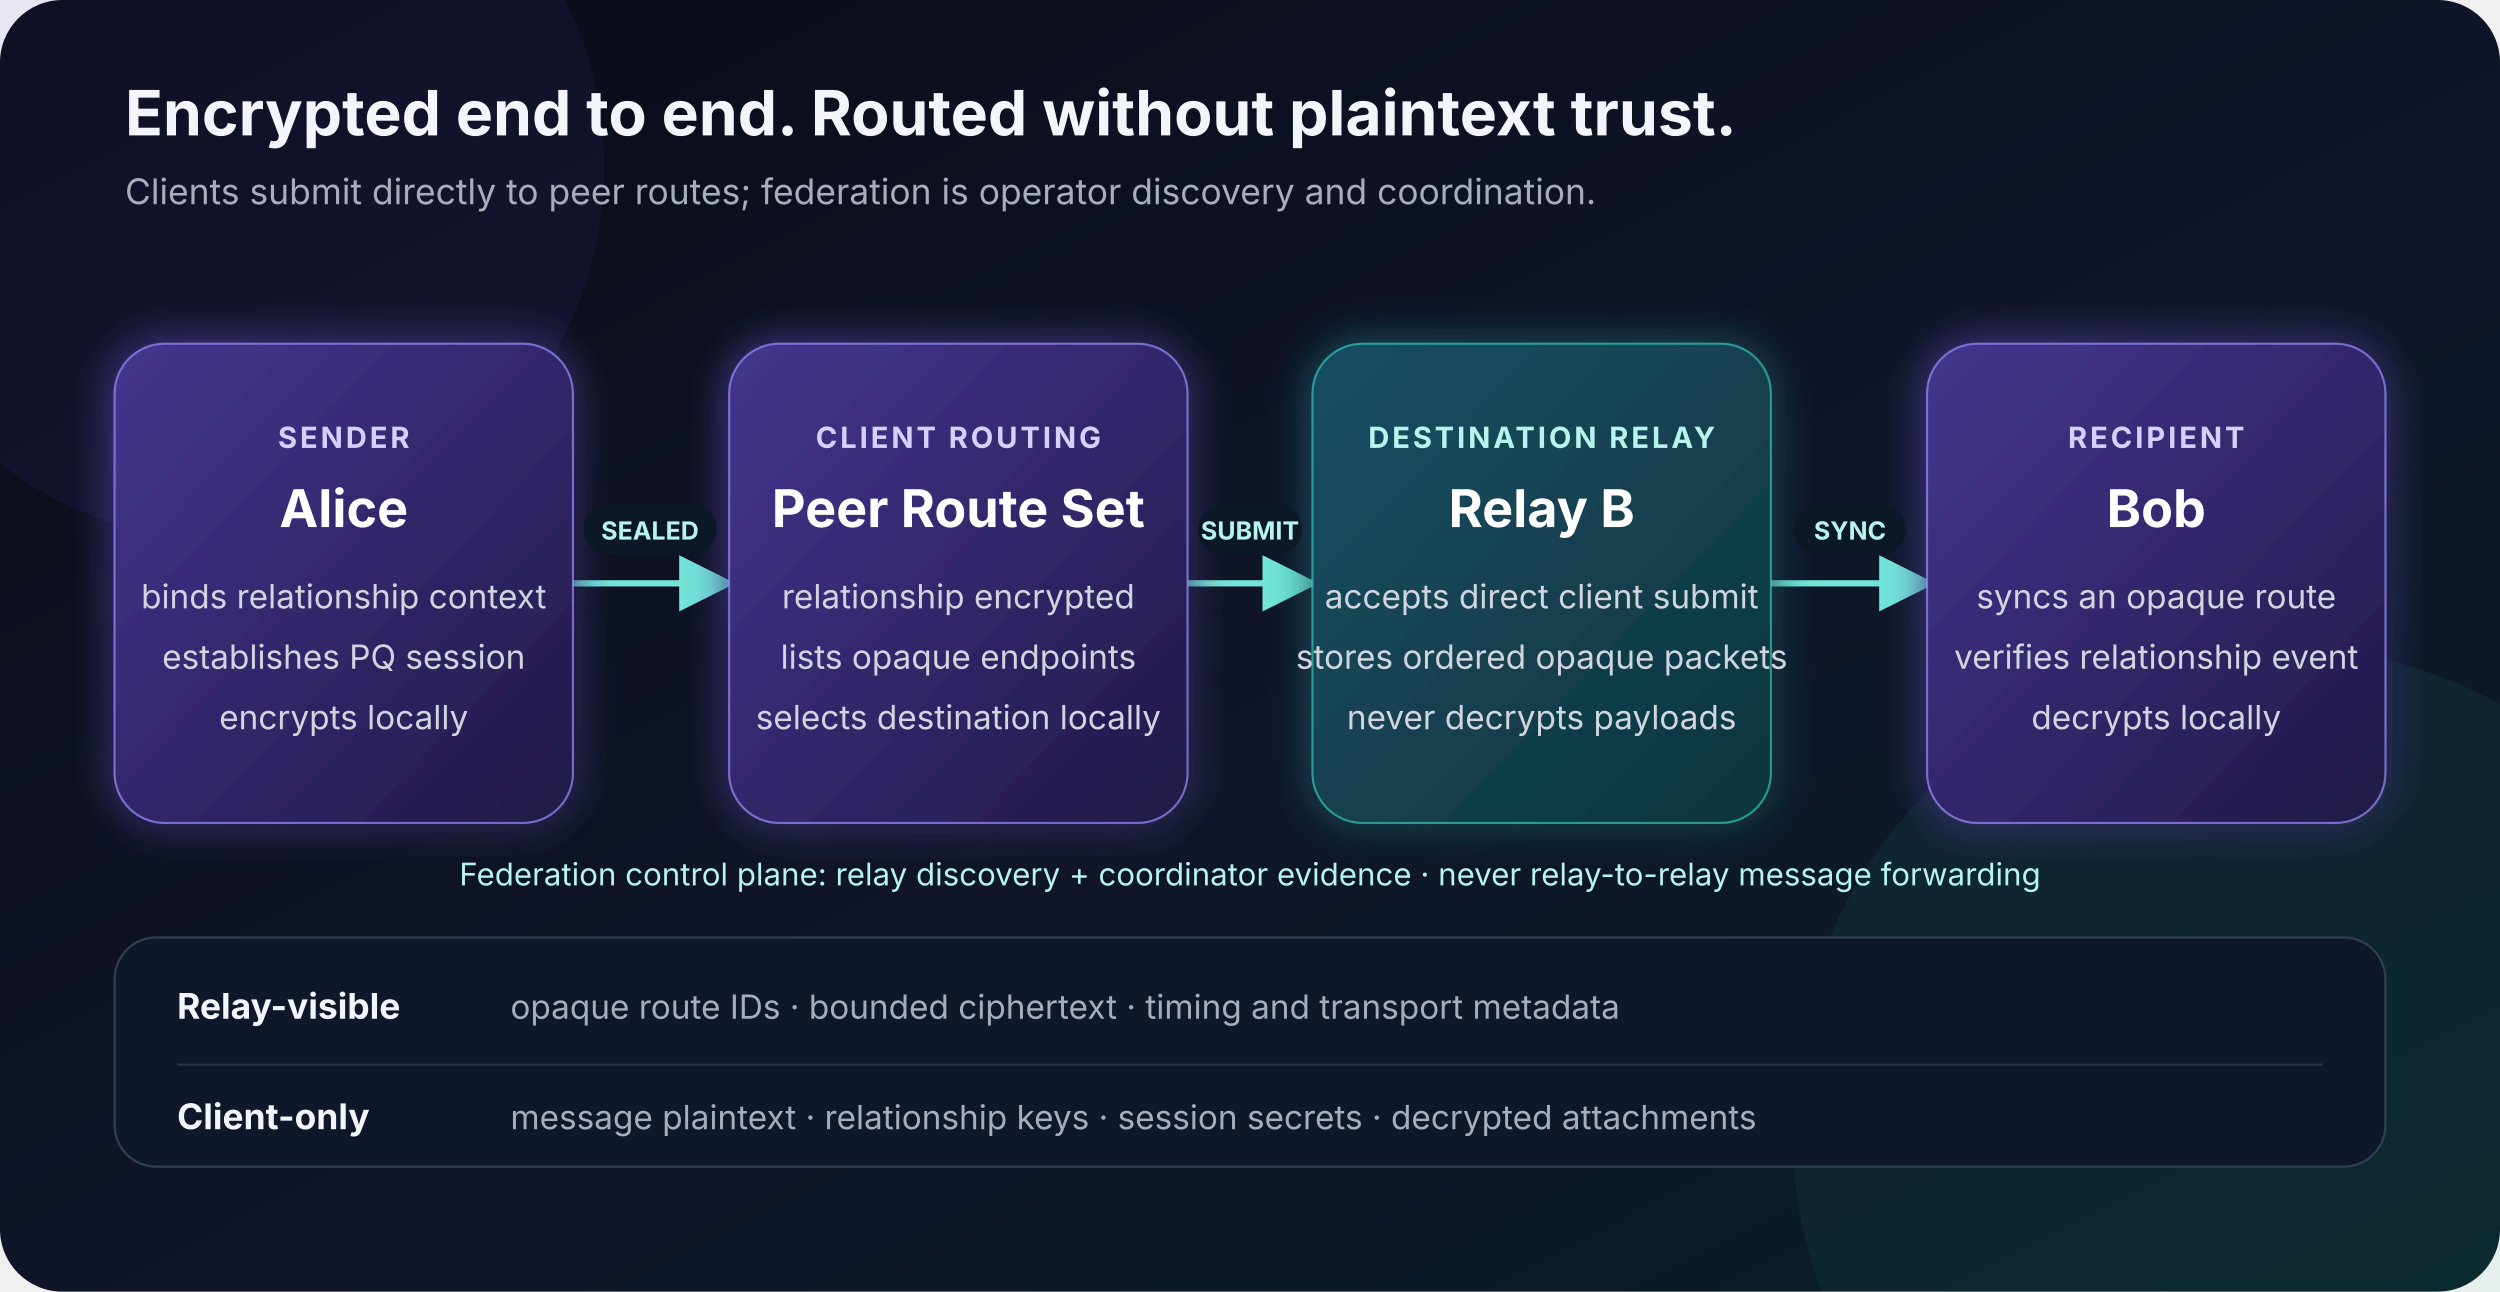
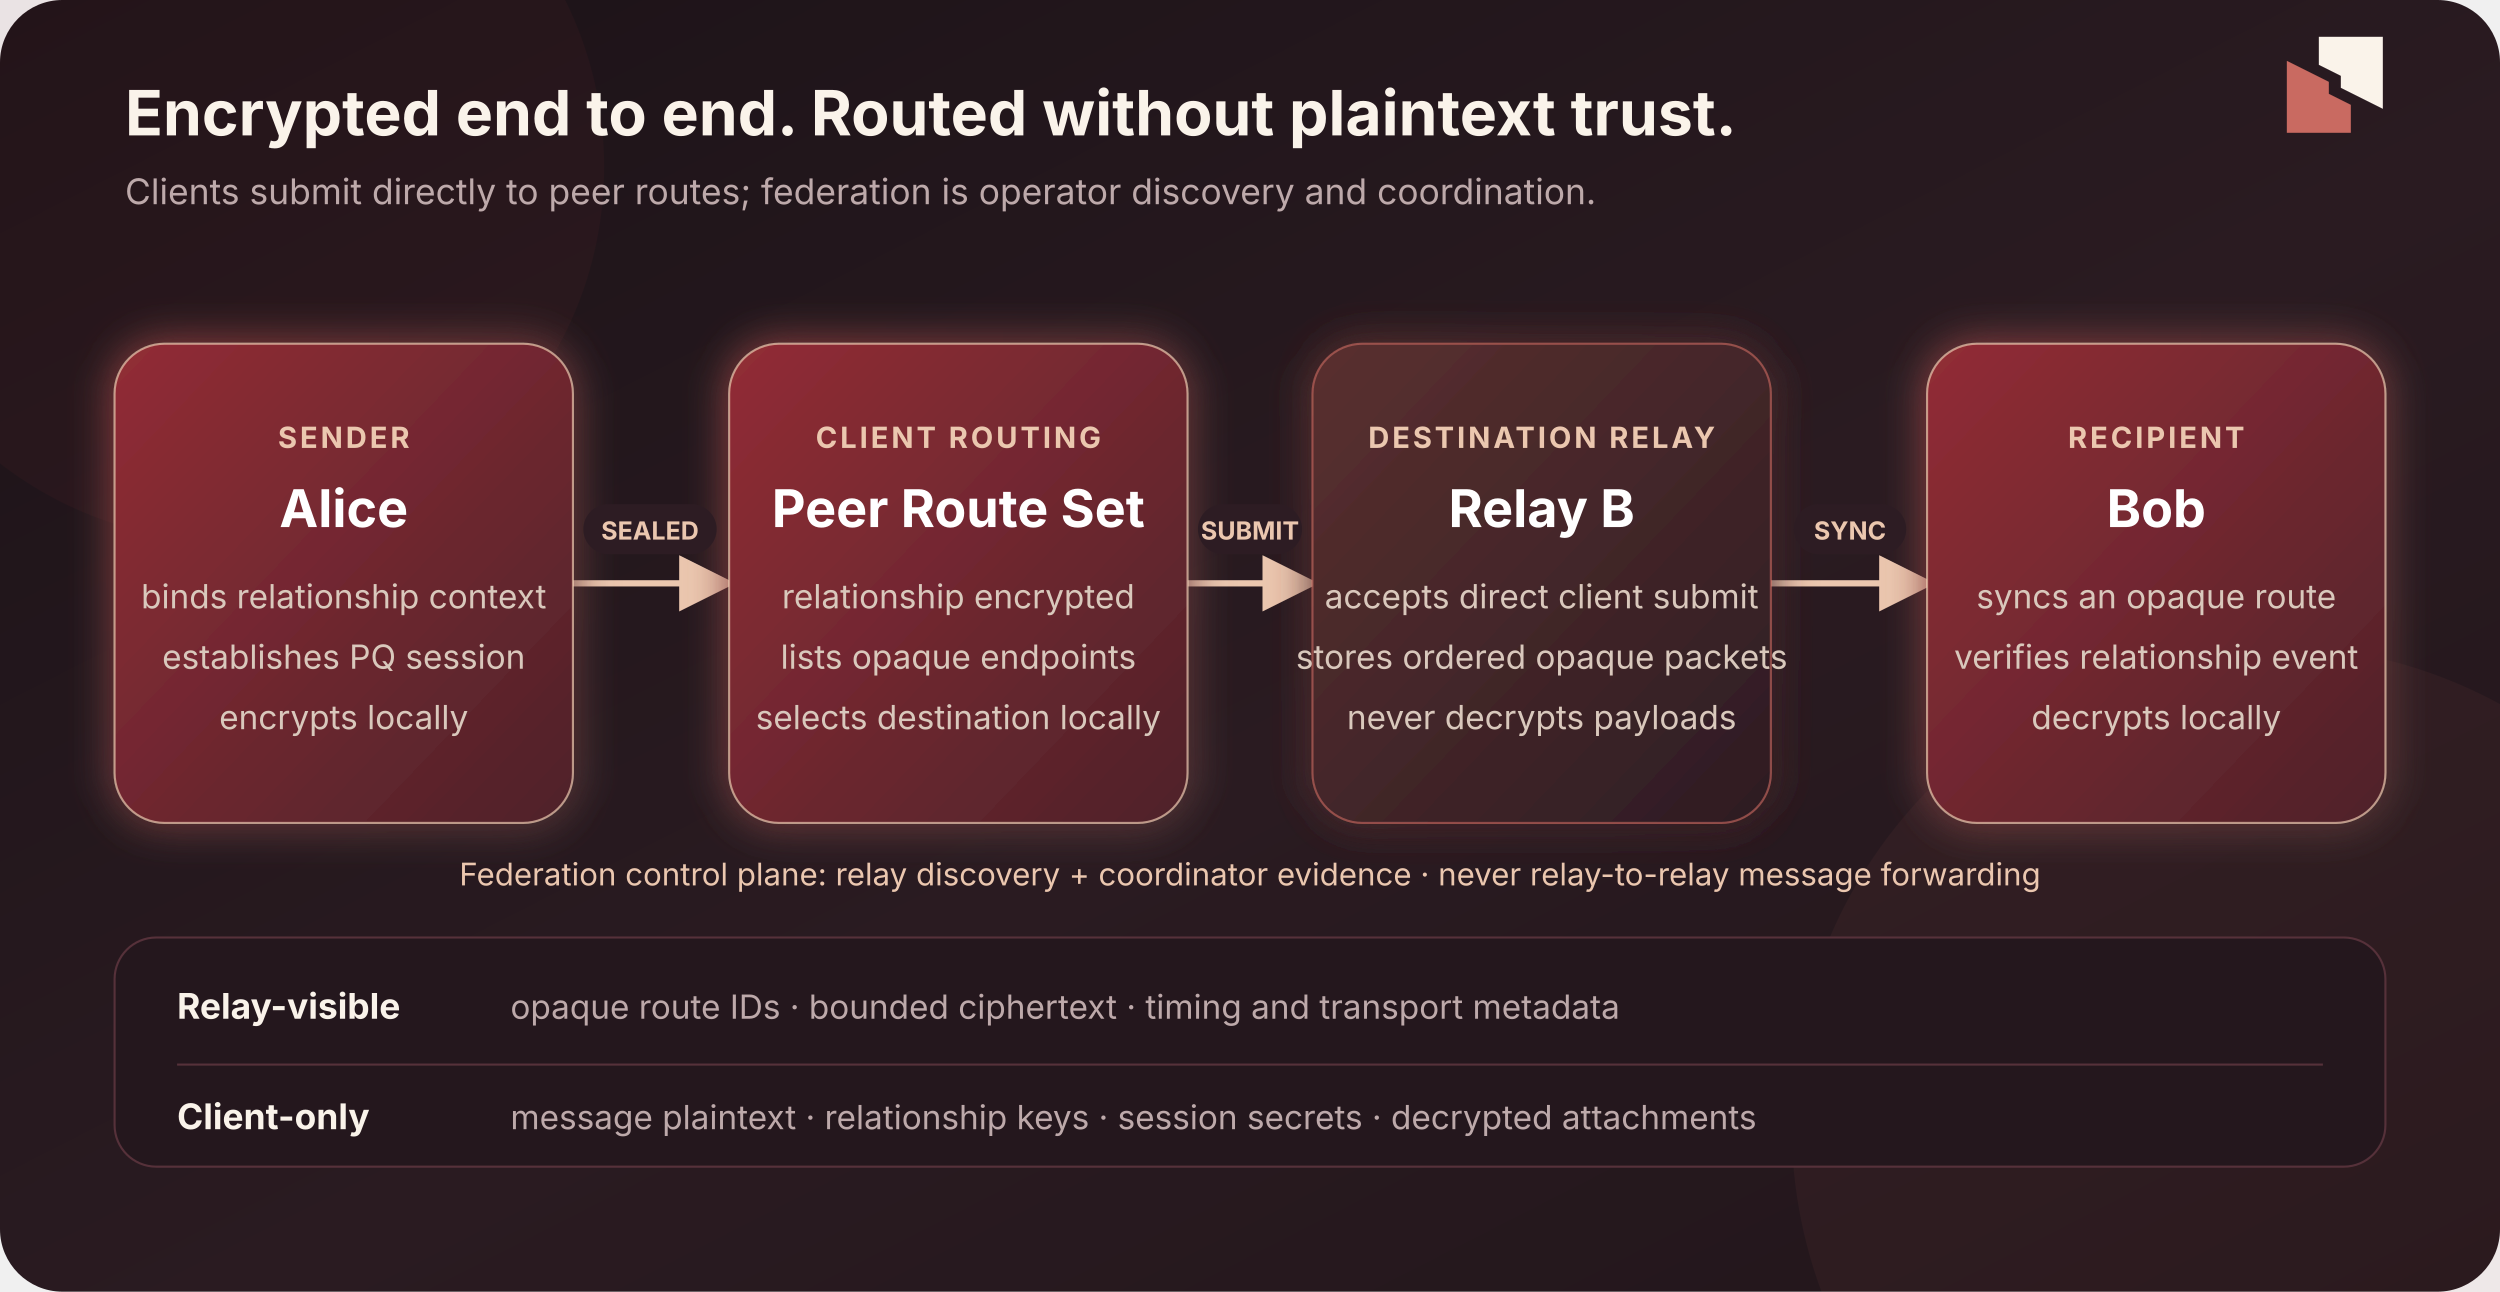
<svg xmlns="http://www.w3.org/2000/svg" width="1200" height="620" viewBox="0 0 1200 620" role="img" aria-labelledby="title desc">
  <defs>
    <linearGradient id="background" x1="0" y1="0" x2="1" y2="1">
-       <stop offset="0" stop-color="#080b16" />
-       <stop offset="0.55" stop-color="#10152a" />
-       <stop offset="1" stop-color="#071f26" />
+       <stop offset="0" stop-color="#1B1217" />
+       <stop offset="0.55" stop-color="#2A1B21" />
+       <stop offset="1" stop-color="#21151A" />
    </linearGradient>
    <linearGradient id="client" x1="0" y1="0" x2="1" y2="1">
-       <stop offset="0" stop-color="#44358F" />
-       <stop offset="1" stop-color="#211947" />
+       <stop offset="0" stop-color="#922D35" />
+       <stop offset="1" stop-color="#4E222A" />
    </linearGradient>
    <linearGradient id="relay" x1="0" y1="0" x2="1" y2="1">
-       <stop offset="0" stop-color="#164e63" />
-       <stop offset="1" stop-color="#0f343e" />
+       <stop offset="0" stop-color="#5A302F" />
+       <stop offset="1" stop-color="#2D1C23" />
    </linearGradient>
    <filter id="softGlow" x="-30%" y="-30%" width="160%" height="160%">
      <feGaussianBlur stdDeviation="10" result="blur" />
      <feMerge>
        <feMergeNode in="blur" />
        <feMergeNode in="SourceGraphic" />
      </feMerge>
    </filter>
    <marker id="arrow" markerWidth="11" markerHeight="11" refX="9" refY="5.5" orient="auto">
-       <path d="M1 1 10 5.5 1 10Z" fill="#72E5DA" />
+       <path d="M1 1 10 5.5 1 10Z" fill="#EBC7AF" />
    </marker>
  </defs>
  <rect width="1200" height="620" rx="30" fill="url(#background)" />
-   <circle cx="110" cy="80" r="180" fill="#7B61FF" opacity="0.07" />
-   <circle cx="1090" cy="540" r="230" fill="#3DD5C5" opacity="0.06" />
+   <g transform="translate(1090 10) scale(.24)" aria-hidden="true">
+     <path d="M96 32H224V176L140 134V110L96 88Z" fill="#FAF3EA" />
+     <path d="M32 80L116 122V146L160 168V224H32Z" fill="#C96A61" />
+   </g>
+   <circle cx="110" cy="80" r="180" fill="#922D35" opacity="0.07" />
+   <circle cx="1090" cy="540" r="230" fill="#C96A61" opacity="0.06" />
  <g font-family="Geist, Inter, ui-sans-serif, system-ui, -apple-system, BlinkMacSystemFont, Segoe UI, sans-serif">
-     <text x="60" y="65" fill="#F3F5FA" font-size="30" font-weight="750">Encrypted end to end. Routed without plaintext trust.</text>
-     <text x="60" y="98" fill="#A8ADBD" font-size="17">Clients submit directly to peer routes; federation is operator discovery and coordination.</text>
-     <g fill="none" stroke="#72E5DA" stroke-width="3" marker-end="url(#arrow)">
+     <text x="60" y="65" fill="#FAF3EA" font-size="30" font-weight="750">Encrypted end to end. Routed without plaintext trust.</text>
+     <text x="60" y="98" fill="#BDA9AA" font-size="17">Clients submit directly to peer routes; federation is operator discovery and coordination.</text>
+     <g fill="none" stroke="#EBC7AF" stroke-width="3" marker-end="url(#arrow)">
      <path d="M274 280H350" />
      <path d="M570 280H630" />
      <path d="M850 280H926" />
    </g>
    <g filter="url(#softGlow)">
-       <rect x="55" y="165" width="220" height="230" rx="24" fill="url(#client)" stroke="#9B8CFF" stroke-opacity="0.7" />
-       <rect x="350" y="165" width="220" height="230" rx="24" fill="url(#client)" stroke="#9B8CFF" stroke-opacity="0.7" />
-       <rect x="630" y="165" width="220" height="230" rx="24" fill="url(#relay)" stroke="#3DD5C5" stroke-opacity="0.6" />
-       <rect x="925" y="165" width="220" height="230" rx="24" fill="url(#client)" stroke="#9B8CFF" stroke-opacity="0.7" />
+       <rect x="55" y="165" width="220" height="230" rx="24" fill="url(#client)" stroke="#EBC7AF" stroke-opacity="0.7" />
+       <rect x="350" y="165" width="220" height="230" rx="24" fill="url(#client)" stroke="#EBC7AF" stroke-opacity="0.7" />
+       <rect x="630" y="165" width="220" height="230" rx="24" fill="url(#relay)" stroke="#C96A61" stroke-opacity="0.6" />
+       <rect x="925" y="165" width="220" height="230" rx="24" fill="url(#client)" stroke="#EBC7AF" stroke-opacity="0.7" />
    </g>
-     <rect x="280" y="242" width="64" height="24" rx="12" fill="#0c1828" />
-     <text x="312" y="259" fill="#B7F4EE" font-size="12" font-weight="700" text-anchor="middle">SEALED</text>
-     <rect x="575" y="242" width="50" height="24" rx="12" fill="#0c1828" />
-     <text x="600" y="259" fill="#B7F4EE" font-size="12" font-weight="700" text-anchor="middle">SUBMIT</text>
-     <rect x="861" y="242" width="54" height="24" rx="12" fill="#0c1828" />
-     <text x="888" y="259" fill="#B7F4EE" font-size="12" font-weight="700" text-anchor="middle">SYNC</text>
+     <rect x="280" y="242" width="64" height="24" rx="12" fill="#2D1C23" />
+     <text x="312" y="259" fill="#EBC7AF" font-size="12" font-weight="700" text-anchor="middle">SEALED</text>
+     <rect x="575" y="242" width="50" height="24" rx="12" fill="#2D1C23" />
+     <text x="600" y="259" fill="#EBC7AF" font-size="12" font-weight="700" text-anchor="middle">SUBMIT</text>
+     <rect x="861" y="242" width="54" height="24" rx="12" fill="#2D1C23" />
+     <text x="888" y="259" fill="#EBC7AF" font-size="12" font-weight="700" text-anchor="middle">SYNC</text>
    <g text-anchor="middle">
-       <text x="165" y="215" fill="#D5D0FF" font-size="14" font-weight="700" letter-spacing="1.4">SENDER</text>
+       <text x="165" y="215" fill="#EBC7AF" font-size="14" font-weight="700" letter-spacing="1.4">SENDER</text>
      <text x="165" y="253" fill="#fff" font-size="25" font-weight="750">Alice</text>
-       <text x="165" y="292" fill="#D1D5E0" font-size="16">binds relationship context</text>
-       <text x="165" y="321" fill="#D1D5E0" font-size="16">establishes PQ session</text>
-       <text x="165" y="350" fill="#D1D5E0" font-size="16">encrypts locally</text>
-       <text x="460" y="215" fill="#D5D0FF" font-size="14" font-weight="700" letter-spacing="1.4">CLIENT ROUTING</text>
+       <text x="165" y="292" fill="#D9C8BC" font-size="16">binds relationship context</text>
+       <text x="165" y="321" fill="#D9C8BC" font-size="16">establishes PQ session</text>
+       <text x="165" y="350" fill="#D9C8BC" font-size="16">encrypts locally</text>
+       <text x="460" y="215" fill="#EBC7AF" font-size="14" font-weight="700" letter-spacing="1.4">CLIENT ROUTING</text>
      <text x="460" y="253" fill="#fff" font-size="25" font-weight="750">Peer Route Set</text>
-       <text x="460" y="292" fill="#D1D5E0" font-size="16">relationship encrypted</text>
-       <text x="460" y="321" fill="#D1D5E0" font-size="16">lists opaque endpoints</text>
-       <text x="460" y="350" fill="#D1D5E0" font-size="16">selects destination locally</text>
-       <text x="740" y="215" fill="#B7F4EE" font-size="14" font-weight="700" letter-spacing="1.4">DESTINATION RELAY</text>
+       <text x="460" y="292" fill="#D9C8BC" font-size="16">relationship encrypted</text>
+       <text x="460" y="321" fill="#D9C8BC" font-size="16">lists opaque endpoints</text>
+       <text x="460" y="350" fill="#D9C8BC" font-size="16">selects destination locally</text>
+       <text x="740" y="215" fill="#EBC7AF" font-size="14" font-weight="700" letter-spacing="1.4">DESTINATION RELAY</text>
      <text x="740" y="253" fill="#fff" font-size="25" font-weight="750">Relay B</text>
-       <text x="740" y="292" fill="#D1D5E0" font-size="16">accepts direct client submit</text>
-       <text x="740" y="321" fill="#D1D5E0" font-size="16">stores ordered opaque packets</text>
-       <text x="740" y="350" fill="#D1D5E0" font-size="16">never decrypts payloads</text>
-       <text x="1035" y="215" fill="#D5D0FF" font-size="14" font-weight="700" letter-spacing="1.4">RECIPIENT</text>
+       <text x="740" y="292" fill="#D9C8BC" font-size="16">accepts direct client submit</text>
+       <text x="740" y="321" fill="#D9C8BC" font-size="16">stores ordered opaque packets</text>
+       <text x="740" y="350" fill="#D9C8BC" font-size="16">never decrypts payloads</text>
+       <text x="1035" y="215" fill="#EBC7AF" font-size="14" font-weight="700" letter-spacing="1.4">RECIPIENT</text>
      <text x="1035" y="253" fill="#fff" font-size="25" font-weight="750">Bob</text>
-       <text x="1035" y="292" fill="#D1D5E0" font-size="16">syncs an opaque route</text>
-       <text x="1035" y="321" fill="#D1D5E0" font-size="16">verifies relationship event</text>
-       <text x="1035" y="350" fill="#D1D5E0" font-size="16">decrypts locally</text>
+       <text x="1035" y="292" fill="#D9C8BC" font-size="16">syncs an opaque route</text>
+       <text x="1035" y="321" fill="#D9C8BC" font-size="16">verifies relationship event</text>
+       <text x="1035" y="350" fill="#D9C8BC" font-size="16">decrypts locally</text>
    </g>
-     <text x="600" y="425" fill="#B7F4EE" font-size="15" text-anchor="middle">Federation control plane: relay discovery + coordinator evidence · never relay-to-relay message forwarding</text>
-     <rect x="55" y="450" width="1090" height="110" rx="20" fill="#0f172a" stroke="#334155" />
-     <text x="85" y="489" fill="#F3F5FA" font-size="17" font-weight="700">Relay-visible</text>
-     <text x="245" y="489" fill="#A8ADBD" font-size="16">opaque route IDs · bounded ciphertext · timing and transport metadata</text>
-     <line x1="85" y1="511" x2="1115" y2="511" stroke="#273449" />
-     <text x="85" y="542" fill="#F3F5FA" font-size="17" font-weight="700">Client-only</text>
-     <text x="245" y="542" fill="#A8ADBD" font-size="16">message plaintext · relationship keys · session secrets · decrypted attachments</text>
+     <text x="600" y="425" fill="#EBC7AF" font-size="15" text-anchor="middle">Federation control plane: relay discovery + coordinator evidence · never relay-to-relay message forwarding</text>
+     <rect x="55" y="450" width="1090" height="110" rx="20" fill="#24171D" stroke="#56313A" />
+     <text x="85" y="489" fill="#FAF3EA" font-size="17" font-weight="700">Relay-visible</text>
+     <text x="245" y="489" fill="#BDA9AA" font-size="16">opaque route IDs · bounded ciphertext · timing and transport metadata</text>
+     <line x1="85" y1="511" x2="1115" y2="511" stroke="#56313A" />
+     <text x="85" y="542" fill="#FAF3EA" font-size="17" font-weight="700">Client-only</text>
+     <text x="245" y="542" fill="#BDA9AA" font-size="16">message plaintext · relationship keys · session secrets · decrypted attachments</text>
  </g>
</svg>
